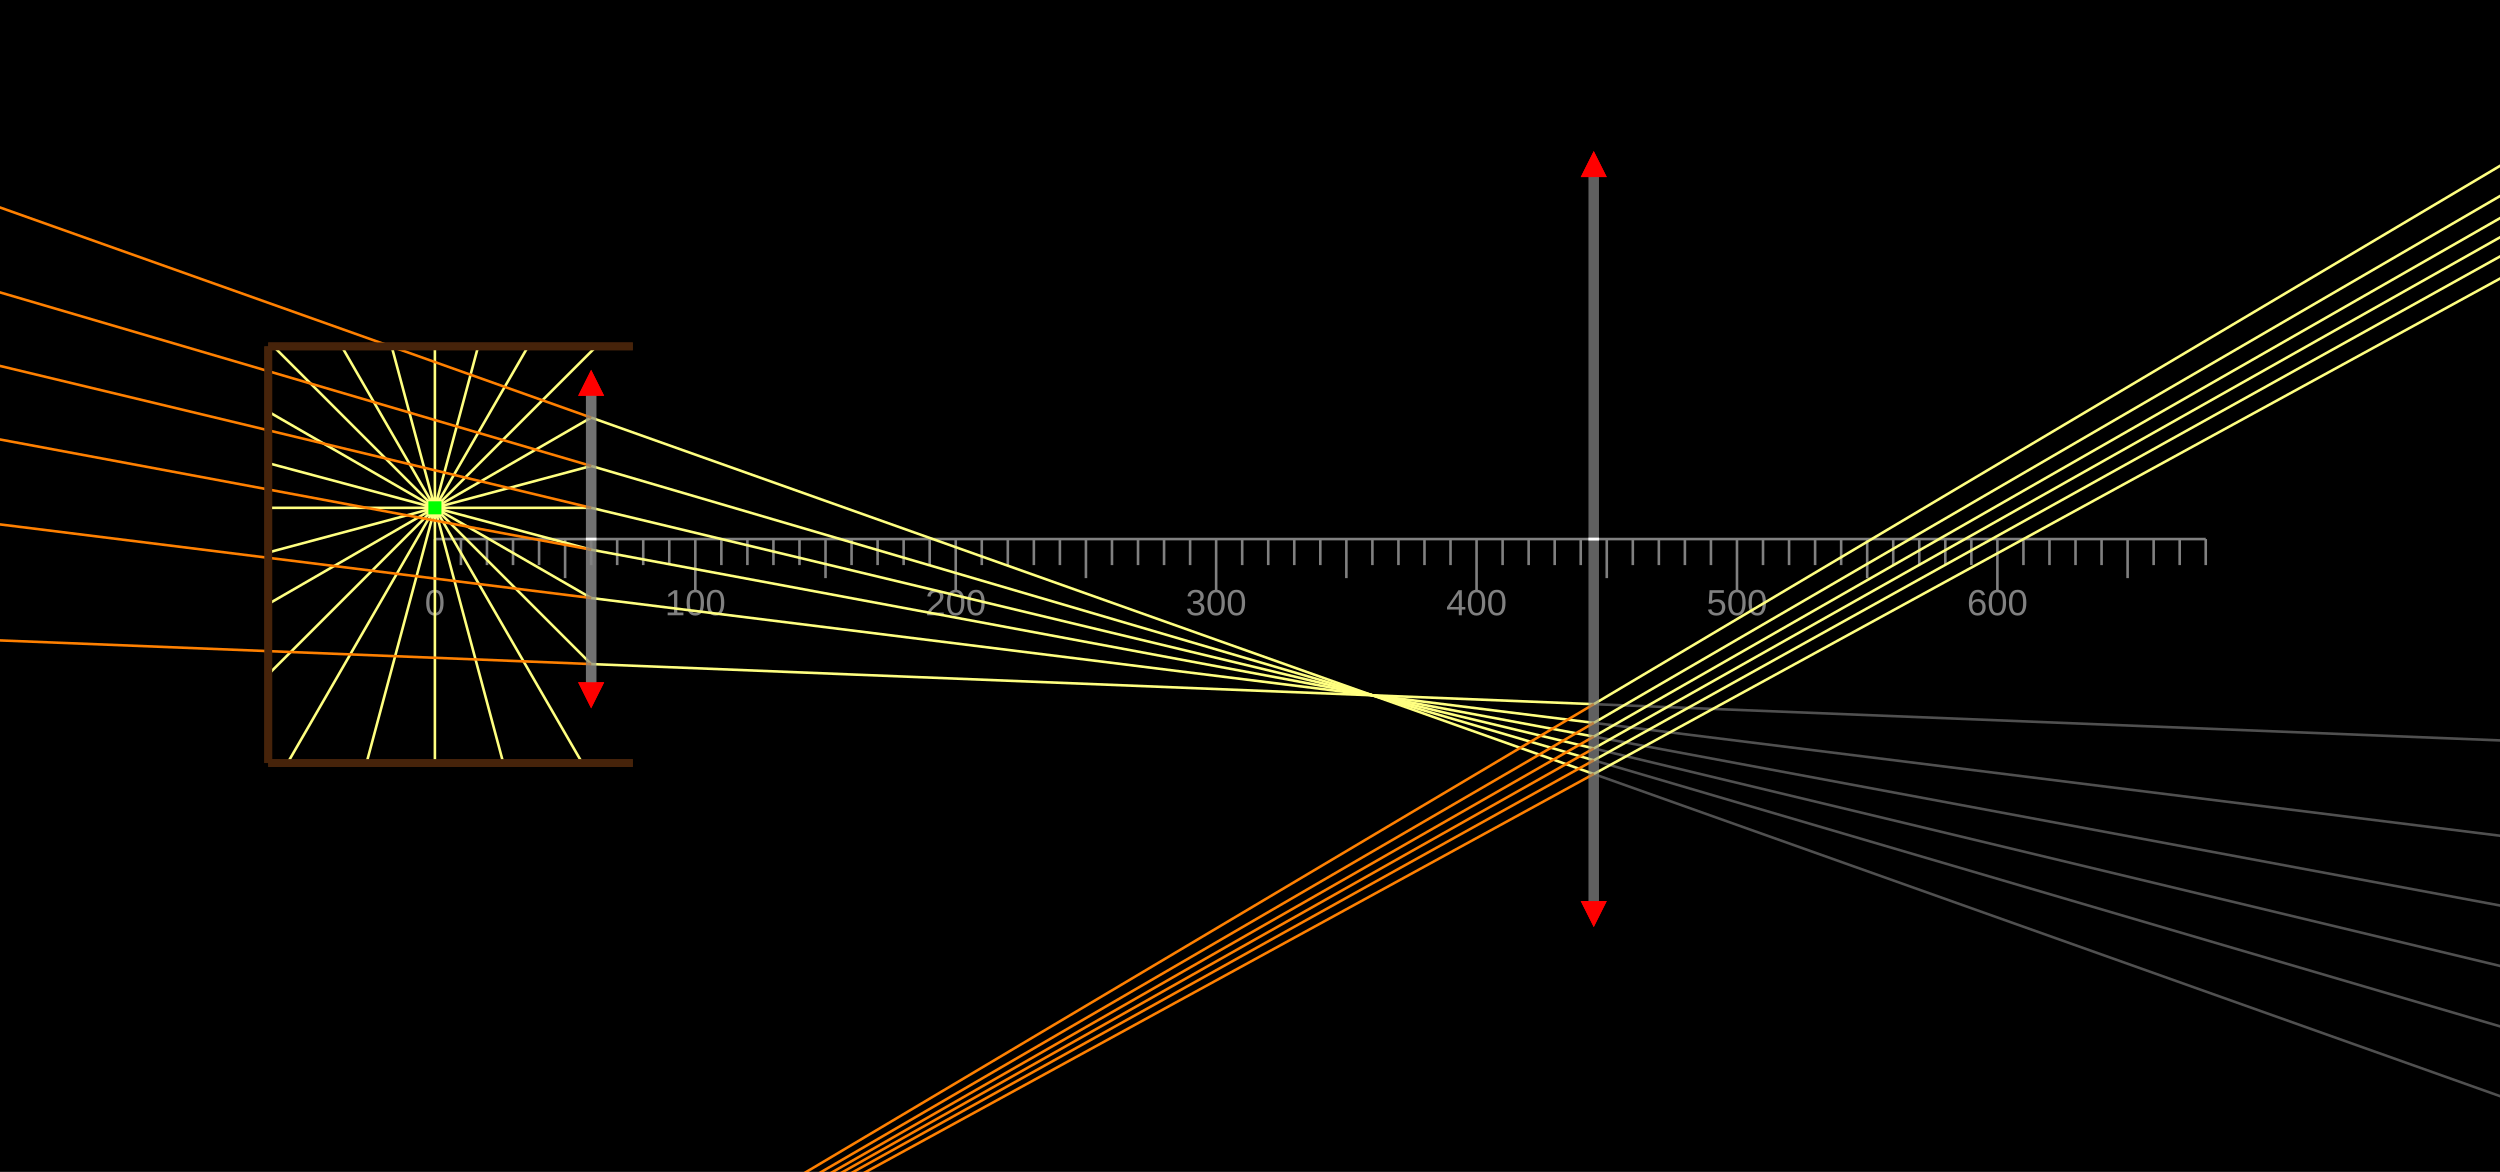
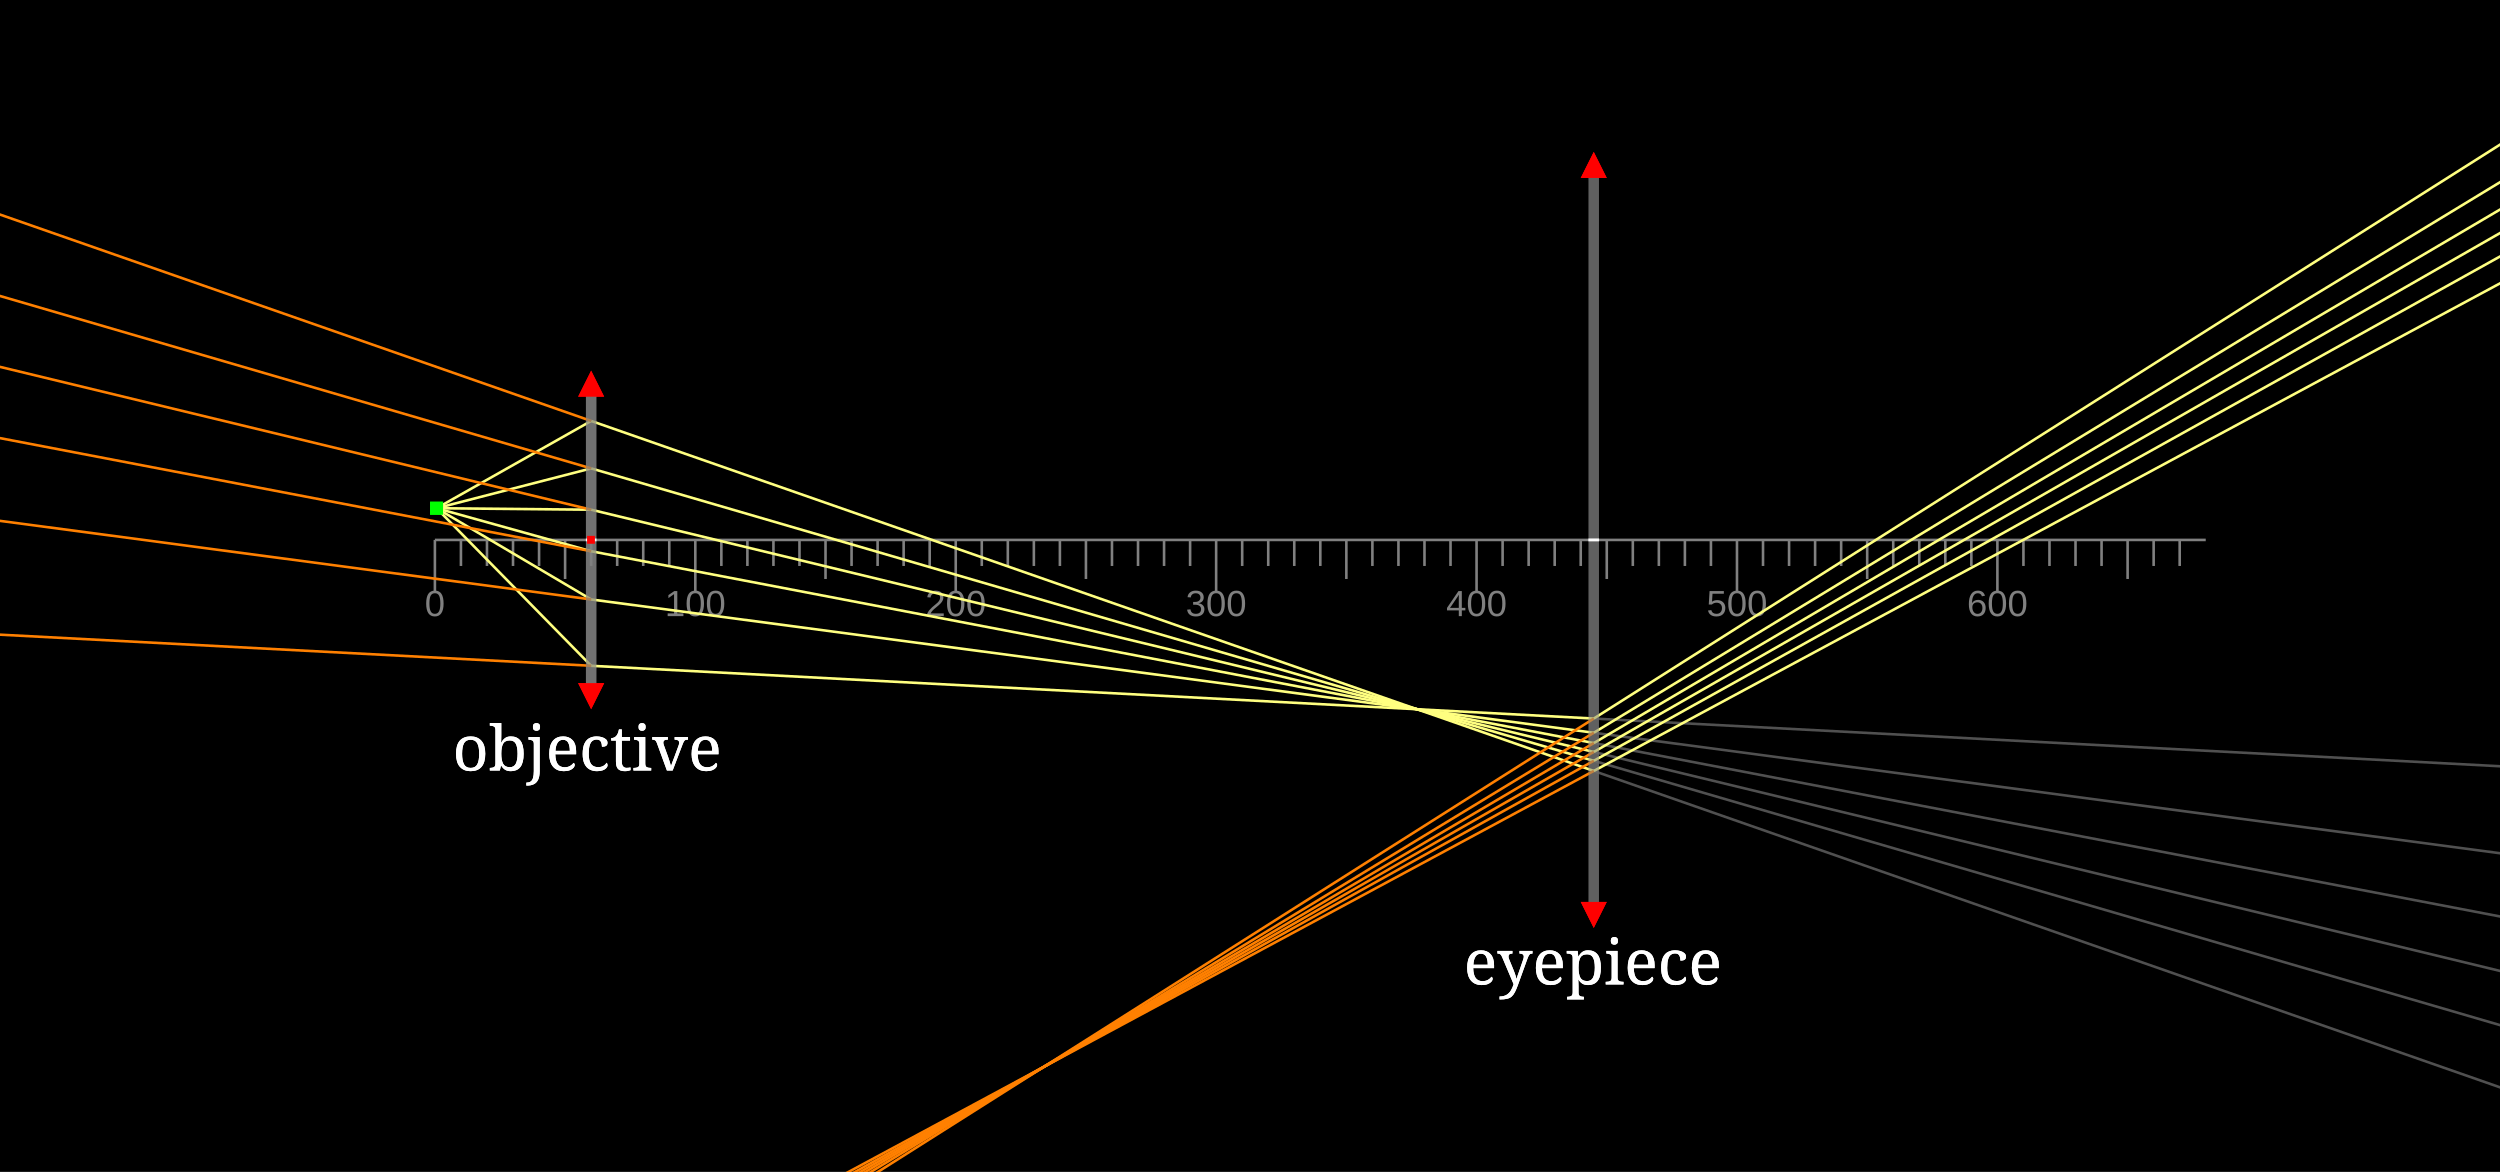
- <svg xmlns="http://www.w3.org/2000/svg" width="960" height="450">
-   <path d="M0 0h960v450H0z" />
-   <path fill="none" stroke="gray" paint-order="fill stroke markers" d="M167 207h680m-680 0v20" stroke-miterlimit="10" />
-   <text fill="gray" font-family="Arial" font-size="14" text-decoration="normal" text-anchor="middle" dominant-baseline="text-before-edge" transform="translate(167 227)">0</text>
-   <path fill="none" stroke="gray" paint-order="fill stroke markers" d="M177 207v10m10-10v10m10-10v10m10-10v10m10-10v15m10-15v10m10-10v10m10-10v10m10-10v10m10-10v20" stroke-miterlimit="10" />
-   <text fill="gray" font-family="Arial" font-size="14" text-decoration="normal" text-anchor="middle" dominant-baseline="text-before-edge" transform="translate(267 227)">100</text>
-   <path fill="none" stroke="gray" paint-order="fill stroke markers" d="M277 207v10m10-10v10m10-10v10m10-10v10m10-10v15m10-15v10m10-10v10m10-10v10m10-10v10m10-10v20" stroke-miterlimit="10" />
-   <text fill="gray" font-family="Arial" font-size="14" text-decoration="normal" text-anchor="middle" dominant-baseline="text-before-edge" transform="translate(367 227)">200</text>
-   <path fill="none" stroke="gray" paint-order="fill stroke markers" d="M377 207v10m10-10v10m10-10v10m10-10v10m10-10v15m10-15v10m10-10v10m10-10v10m10-10v10m10-10v20" stroke-miterlimit="10" />
-   <text fill="gray" font-family="Arial" font-size="14" text-decoration="normal" text-anchor="middle" dominant-baseline="text-before-edge" transform="translate(467 227)">300</text>
-   <path fill="none" stroke="gray" paint-order="fill stroke markers" d="M477 207v10m10-10v10m10-10v10m10-10v10m10-10v15m10-15v10m10-10v10m10-10v10m10-10v10m10-10v20" stroke-miterlimit="10" />
-   <text fill="gray" font-family="Arial" font-size="14" text-decoration="normal" text-anchor="middle" dominant-baseline="text-before-edge" transform="translate(567 227)">400</text>
-   <path fill="none" stroke="gray" paint-order="fill stroke markers" d="M577 207v10m10-10v10m10-10v10m10-10v10m10-10v15m10-15v10m10-10v10m10-10v10m10-10v10m10-10v20" stroke-miterlimit="10" />
-   <text fill="gray" font-family="Arial" font-size="14" text-decoration="normal" text-anchor="middle" dominant-baseline="text-before-edge" transform="translate(667 227)">500</text>
-   <path fill="none" stroke="gray" paint-order="fill stroke markers" d="M677 207v10m10-10v10m10-10v10m10-10v10m10-10v15m10-15v10m10-10v10m10-10v10m10-10v10m10-10v20" stroke-miterlimit="10" />
-   <text fill="gray" font-family="Arial" font-size="14" text-decoration="normal" text-anchor="middle" dominant-baseline="text-before-edge" transform="translate(767 227)">600</text>
-   <path fill="none" stroke="gray" paint-order="fill stroke markers" d="M777 207v10m10-10v10m10-10v10m10-10v10m10-10v15m10-15v10m10-10v10m10-10v10" stroke-miterlimit="10" />
-   <path fill="#0F0" d="M164.5 192.5h5v5h-5z" />
-   <path fill="none" stroke="gray" paint-order="fill stroke markers" d="M612 63v288" stroke-miterlimit="10" stroke-width="4" stroke-opacity=".5" />
-   <path fill="none" stroke="#FFF" paint-order="fill stroke markers" d="M610 207h4" stroke-miterlimit="10" />
-   <path fill="red" paint-order="stroke fill markers" d="m612 58 5 10h-10M612 356l5-10h-10" />
-   <path fill="none" stroke="gray" paint-order="fill stroke markers" d="M227 147v120" stroke-miterlimit="10" stroke-width="4" stroke-opacity=".667" />
-   <path fill="none" stroke="#FFF" paint-order="fill stroke markers" d="M225 207h4" stroke-miterlimit="10" />
-   <path fill="red" paint-order="stroke fill markers" d="m227 142 5 10h-10M227 272l5-10h-10" />
-   <path fill="none" stroke="#46230A" paint-order="fill stroke markers" d="M243 133H103M103 293V133M243 293H103" stroke-miterlimit="10" stroke-width="3" />
-   <path fill="none" stroke="#FFFF80" paint-order="fill stroke markers" d="M167 195v98M167 195l26.259 98M167 195l56.58 98M167 195l60 60M167 195l60 34.641M167 195l60 16.077M167 195h60M167 195l60-16.077M167 195l60-34.641M167 195l62-62M167 195l35.796-62M167 195l16.613-62M167 195v-62M167 195l-16.613-62M167 195l-35.796-62M167 195l-62-62M167 195l-64-36.95M167 195l-64-17.149M167 195h-64M167 195l-64 17.149M167 195l-64 36.95M167 195l-64 64M167 195l-56.58 98M167 195l-26.259 98M227 255l385 15.4" stroke-miterlimit="10" />
-   <path fill="none" stroke="#FF8000" paint-order="fill stroke markers" d="m227 255-2396.084-95.843" stroke-miterlimit="10" />
-   <path fill="none" stroke="#505050" paint-order="fill stroke markers" d="m612 270.4 2796.164 111.847" stroke-miterlimit="10" />
-   <path fill="none" stroke="#FFFF80" paint-order="fill stroke markers" d="m227 229.641 385 47.944" stroke-miterlimit="10" />
-   <path fill="none" stroke="#FF8000" paint-order="fill stroke markers" d="m227 229.641-2354.455-293.2" stroke-miterlimit="10" />
-   <path fill="none" stroke="#505050" paint-order="fill stroke markers" d="m612 277.585 2784.08 346.701" stroke-miterlimit="10" />
-   <path fill="none" stroke="#FFFF80" paint-order="fill stroke markers" d="m227 211.077 385 71.768" stroke-miterlimit="10" />
-   <path fill="none" stroke="#FF8000" paint-order="fill stroke markers" d="m227 211.077-2314.212-431.393" stroke-miterlimit="10" />
-   <path fill="none" stroke="#505050" paint-order="fill stroke markers" d="m612 282.845 2763.245 515.097" stroke-miterlimit="10" />
-   <path fill="none" stroke="#FFFF80" paint-order="fill stroke markers" d="m227 195 385 92.4" stroke-miterlimit="10" />
-   <path fill="none" stroke="#FF8000" paint-order="fill stroke markers" d="m227 195-2273.442-545.626" stroke-miterlimit="10" />
-   <path fill="none" stroke="#505050" paint-order="fill stroke markers" d="m612 287.4 2737.66 657.038" stroke-miterlimit="10" />
-   <path fill="none" stroke="#FFFF80" paint-order="fill stroke markers" d="m227 178.923 385 113.032" stroke-miterlimit="10" />
-   <path fill="none" stroke="#FF8000" paint-order="fill stroke markers" d="m227 178.923-2227.89-654.086" stroke-miterlimit="10" />
-   <path fill="none" stroke="#505050" paint-order="fill stroke markers" d="m612 291.955 2705.754 794.382" stroke-miterlimit="10" />
-   <path fill="none" stroke="#FFFF80" paint-order="fill stroke markers" d="m227 160.359 385 136.856" stroke-miterlimit="10" />
-   <path fill="none" stroke="#FF8000" paint-order="fill stroke markers" d="m227 160.359-2170.317-771.483" stroke-miterlimit="10" />
-   <path fill="none" stroke="#505050" paint-order="fill stroke markers" d="m612 297.215 2662.03 946.272" stroke-miterlimit="10" />
-   <path fill="none" stroke="#FFFF80" paint-order="fill stroke markers" d="m612 270.4 2405.953-1429.136" stroke-miterlimit="10" />
-   <path fill="none" stroke="#FF8000" paint-order="fill stroke markers" d="m612 270.4-2405.953 1429.136" stroke-miterlimit="10" />
-   <path fill="none" stroke="#FFFF80" paint-order="fill stroke markers" d="m612 277.585 2425.527-1410.009" stroke-miterlimit="10" />
-   <path fill="none" stroke="#FF8000" paint-order="fill stroke markers" d="m612 277.585-2425.527 1410.009" stroke-miterlimit="10" />
-   <path fill="none" stroke="#FFFF80" paint-order="fill stroke markers" d="m612 282.845 2439.856-1395.691" stroke-miterlimit="10" />
-   <path fill="none" stroke="#FF8000" paint-order="fill stroke markers" d="m612 282.845-2439.856 1395.691" stroke-miterlimit="10" />
-   <path fill="none" stroke="#FFFF80" paint-order="fill stroke markers" d="m612 287.4 2452.26-1383.075" stroke-miterlimit="10" />
-   <path fill="none" stroke="#FF8000" paint-order="fill stroke markers" d="m612 287.4-2452.26 1383.075" stroke-miterlimit="10" />
-   <path fill="none" stroke="#FFFF80" paint-order="fill stroke markers" d="M612 291.955 3076.66-1078.3" stroke-miterlimit="10" />
-   <path fill="none" stroke="#FF8000" paint-order="fill stroke markers" d="m612 291.955-2464.66 1370.256" stroke-miterlimit="10" />
-   <path fill="none" stroke="#FFFF80" paint-order="fill stroke markers" d="m612 297.215 2478.966-1355.2" stroke-miterlimit="10" />
-   <path fill="none" stroke="#FF8000" paint-order="fill stroke markers" d="m612 297.215-2478.966 1355.2" stroke-miterlimit="10" />
-   <path fill="#0F0" d="M164.5 192.5h5v5h-5z" />
-   <path fill="none" stroke="gray" paint-order="fill stroke markers" d="M612 63v288" stroke-miterlimit="10" stroke-width="4" stroke-opacity=".5" />
-   <path fill="none" stroke="#FFF" paint-order="fill stroke markers" d="M610 207h4" stroke-miterlimit="10" />
-   <path fill="red" paint-order="stroke fill markers" d="m612 58 5 10h-10M612 356l5-10h-10" />
-   <path fill="none" stroke="gray" paint-order="fill stroke markers" d="M227 147v120" stroke-miterlimit="10" stroke-width="4" stroke-opacity=".667" />
-   <path fill="none" stroke="#FFF" paint-order="fill stroke markers" d="M225 207h4" stroke-miterlimit="10" />
-   <path fill="red" paint-order="stroke fill markers" d="m227 142 5 10h-10M227 272l5-10h-10" />
-   <path fill="none" stroke="#46230A" paint-order="fill stroke markers" d="M243 133H103M103 293V133M243 293H103" stroke-miterlimit="10" stroke-width="3" />
+ <svg xmlns="http://www.w3.org/2000/svg" version="1.1" width="960" height="450">
+   <defs />
+   <g>
+     <rect fill="black" stroke="none" x="0" y="0" width="960" height="450" />
+     <g />
+     <path fill="none" stroke="rgb(128,128,128)" paint-order="fill stroke markers" d=" M 167 207.333 L 847 207.333 M 167 207.333 L 167 227.333" stroke-miterlimit="10" stroke-dasharray="" />
+     <g transform="translate(167,227.3333) rotate(0,0,0)">
+       <text fill="rgb(128,128,128)" stroke="none" font-family="Arial" font-size="14px" font-style="normal" font-weight="normal" text-decoration="normal" x="0" y="0" text-anchor="middle" dominant-baseline="text-before-edge">0</text>
+     </g>
+     <path fill="none" stroke="rgb(128,128,128)" paint-order="fill stroke markers" d=" M 177 207.333 L 177 217.333 M 187 207.333 L 187 217.333 M 197 207.333 L 197 217.333 M 207 207.333 L 207 217.333 M 217 207.333 L 217 222.333 M 227 207.333 L 227 217.333 M 237 207.333 L 237 217.333 M 247 207.333 L 247 217.333 M 257 207.333 L 257 217.333 M 267 207.333 L 267 227.333" stroke-miterlimit="10" stroke-dasharray="" />
+     <g transform="translate(267,227.3333) rotate(0,0,0)">
+       <text fill="rgb(128,128,128)" stroke="none" font-family="Arial" font-size="14px" font-style="normal" font-weight="normal" text-decoration="normal" x="0" y="0" text-anchor="middle" dominant-baseline="text-before-edge">100</text>
+     </g>
+     <path fill="none" stroke="rgb(128,128,128)" paint-order="fill stroke markers" d=" M 277 207.333 L 277 217.333 M 287 207.333 L 287 217.333 M 297 207.333 L 297 217.333 M 307 207.333 L 307 217.333 M 317 207.333 L 317 222.333 M 327 207.333 L 327 217.333 M 337 207.333 L 337 217.333 M 347 207.333 L 347 217.333 M 357 207.333 L 357 217.333 M 367 207.333 L 367 227.333" stroke-miterlimit="10" stroke-dasharray="" />
+     <g transform="translate(367,227.3333) rotate(0,0,0)">
+       <text fill="rgb(128,128,128)" stroke="none" font-family="Arial" font-size="14px" font-style="normal" font-weight="normal" text-decoration="normal" x="0" y="0" text-anchor="middle" dominant-baseline="text-before-edge">200</text>
+     </g>
+     <path fill="none" stroke="rgb(128,128,128)" paint-order="fill stroke markers" d=" M 377 207.333 L 377 217.333 M 387 207.333 L 387 217.333 M 397 207.333 L 397 217.333 M 407 207.333 L 407 217.333 M 417 207.333 L 417 222.333 M 427 207.333 L 427 217.333 M 437 207.333 L 437 217.333 M 447 207.333 L 447 217.333 M 457 207.333 L 457 217.333 M 467 207.333 L 467 227.333" stroke-miterlimit="10" stroke-dasharray="" />
+     <g transform="translate(467,227.3333) rotate(0,0,0)">
+       <text fill="rgb(128,128,128)" stroke="none" font-family="Arial" font-size="14px" font-style="normal" font-weight="normal" text-decoration="normal" x="0" y="0" text-anchor="middle" dominant-baseline="text-before-edge">300</text>
+     </g>
+     <path fill="none" stroke="rgb(128,128,128)" paint-order="fill stroke markers" d=" M 477 207.333 L 477 217.333 M 487 207.333 L 487 217.333 M 497 207.333 L 497 217.333 M 507 207.333 L 507 217.333 M 517 207.333 L 517 222.333 M 527 207.333 L 527 217.333 M 537 207.333 L 537 217.333 M 547 207.333 L 547 217.333 M 557 207.333 L 557 217.333 M 567 207.333 L 567 227.333" stroke-miterlimit="10" stroke-dasharray="" />
+     <g transform="translate(567,227.3333) rotate(0,0,0)">
+       <text fill="rgb(128,128,128)" stroke="none" font-family="Arial" font-size="14px" font-style="normal" font-weight="normal" text-decoration="normal" x="0" y="0" text-anchor="middle" dominant-baseline="text-before-edge">400</text>
+     </g>
+     <path fill="none" stroke="rgb(128,128,128)" paint-order="fill stroke markers" d=" M 577 207.333 L 577 217.333 M 587 207.333 L 587 217.333 M 597 207.333 L 597 217.333 M 607 207.333 L 607 217.333 M 617 207.333 L 617 222.333 M 627 207.333 L 627 217.333 M 637 207.333 L 637 217.333 M 647 207.333 L 647 217.333 M 657 207.333 L 657 217.333 M 667 207.333 L 667 227.333" stroke-miterlimit="10" stroke-dasharray="" />
+     <g transform="translate(667,227.3333) rotate(0,0,0)">
+       <text fill="rgb(128,128,128)" stroke="none" font-family="Arial" font-size="14px" font-style="normal" font-weight="normal" text-decoration="normal" x="0" y="0" text-anchor="middle" dominant-baseline="text-before-edge">500</text>
+     </g>
+     <path fill="none" stroke="rgb(128,128,128)" paint-order="fill stroke markers" d=" M 677 207.333 L 677 217.333 M 687 207.333 L 687 217.333 M 697 207.333 L 697 217.333 M 707 207.333 L 707 217.333 M 717 207.333 L 717 222.333 M 727 207.333 L 727 217.333 M 737 207.333 L 737 217.333 M 747 207.333 L 747 217.333 M 757 207.333 L 757 217.333 M 767 207.333 L 767 227.333" stroke-miterlimit="10" stroke-dasharray="" />
+     <g transform="translate(767,227.3333) rotate(0,0,0)">
+       <text fill="rgb(128,128,128)" stroke="none" font-family="Arial" font-size="14px" font-style="normal" font-weight="normal" text-decoration="normal" x="0" y="0" text-anchor="middle" dominant-baseline="text-before-edge">600</text>
+     </g>
+     <path fill="none" stroke="rgb(128,128,128)" paint-order="fill stroke markers" d=" M 777 207.333 L 777 217.333 M 787 207.333 L 787 217.333 M 797 207.333 L 797 217.333 M 807 207.333 L 807 217.333 M 817 207.333 L 817 222.333 M 827 207.333 L 827 217.333 M 837 207.333 L 837 217.333" stroke-miterlimit="10" stroke-dasharray="" />
+     <path fill="none" stroke="rgb(128,128,128)" paint-order="fill stroke markers" d=" M 612 63.333 L 612 351.333" stroke-miterlimit="10" stroke-width="4" stroke-opacity="0.5" stroke-dasharray="" />
+     <path fill="none" stroke="rgb(255,255,255)" paint-order="fill stroke markers" d=" M 610 207.333 L 614 207.333" stroke-miterlimit="10" stroke-dasharray="" />
+     <path fill="rgb(255,0,0)" stroke="none" paint-order="stroke fill markers" d=" M 612 58.333 L 617 68.333 L 607 68.333" />
+     <path fill="rgb(255,0,0)" stroke="none" paint-order="stroke fill markers" d=" M 612 356.333 L 617 346.333 L 607 346.333" />
+     <path fill="none" stroke="rgb(128,128,128)" paint-order="fill stroke markers" d=" M 227 147.333 L 227 267.333" stroke-miterlimit="10" stroke-width="4" stroke-opacity="0.667" stroke-dasharray="" />
+     <path fill="none" stroke="rgb(255,255,255)" paint-order="fill stroke markers" d=" M 225 207.333 L 229 207.333" stroke-miterlimit="10" stroke-dasharray="" />
+     <path fill="rgb(255,0,0)" stroke="none" paint-order="stroke fill markers" d=" M 227 142.333 L 232 152.333 L 222 152.333" />
+     <path fill="rgb(255,0,0)" stroke="none" paint-order="stroke fill markers" d=" M 227 272.333 L 232 262.333 L 222 262.333" />
+     <rect fill="rgb(0,255,0)" stroke="none" x="165.141" y="192.663" width="5" height="5" />
+     <rect fill="rgb(255,0,0)" stroke="none" x="225.44" y="205.777" width="3" height="3" />
+     <text fill="white" stroke="none" font-family="serif" font-size="24px" font-style="normal" font-weight="normal" text-decoration="normal" x="173.807" y="302.925" text-anchor="start" dominant-baseline="text-after-edge">objective</text>
+     <text fill="white" stroke="none" font-family="serif" font-size="24px" font-style="normal" font-weight="normal" text-decoration="normal" x="562.074" y="385.059" text-anchor="start" dominant-baseline="text-after-edge">eyepiece</text>
+     <path fill="none" stroke="rgb(255,255,128)" paint-order="fill stroke markers" d=" M 167.641 195.163 L 227 161.642" stroke-miterlimit="10" stroke-dasharray="" />
+     <path fill="none" stroke="rgb(255,255,128)" paint-order="fill stroke markers" d=" M 167.641 195.163 L 227 179.862" stroke-miterlimit="10" stroke-dasharray="" />
+     <path fill="none" stroke="rgb(255,255,128)" paint-order="fill stroke markers" d=" M 167.641 195.163 L 227 195.728" stroke-miterlimit="10" stroke-dasharray="" />
+     <path fill="none" stroke="rgb(255,255,128)" paint-order="fill stroke markers" d=" M 167.641 195.163 L 227 211.676" stroke-miterlimit="10" stroke-dasharray="" />
+     <path fill="none" stroke="rgb(255,255,128)" paint-order="fill stroke markers" d=" M 167.641 195.163 L 227 230.192" stroke-miterlimit="10" stroke-dasharray="" />
+     <path fill="none" stroke="rgb(255,255,128)" paint-order="fill stroke markers" d=" M 167.641 195.163 L 227 255.663" stroke-miterlimit="10" stroke-dasharray="" />
+     <path fill="none" stroke="rgb(255,255,128)" paint-order="fill stroke markers" d=" M 227 161.642 L 612 296.048" stroke-miterlimit="10" stroke-dasharray="" />
+     <path fill="none" stroke="rgb(255,128,0)" paint-order="fill stroke markers" d=" M 227 161.642 L -1763.42 -533.229" stroke-miterlimit="10" stroke-dasharray="" />
+     <path fill="none" stroke="rgb(80,80,80)" paint-order="fill stroke markers" d=" M 612 296.048 L 3092.802 1162.115" stroke-miterlimit="10" stroke-dasharray="" />
+     <path fill="none" stroke="rgb(255,255,128)" paint-order="fill stroke markers" d=" M 227 179.862 L 612 292.149" stroke-miterlimit="10" stroke-dasharray="" />
+     <path fill="none" stroke="rgb(255,128,0)" paint-order="fill stroke markers" d=" M 227 179.862 L -1814.395 -415.518" stroke-miterlimit="10" stroke-dasharray="" />
+     <path fill="none" stroke="rgb(80,80,80)" paint-order="fill stroke markers" d=" M 612 292.149 L 3130.792 1026.763" stroke-miterlimit="10" stroke-dasharray="" />
+     <path fill="none" stroke="rgb(255,255,128)" paint-order="fill stroke markers" d=" M 227 195.728 L 612 288.753" stroke-miterlimit="10" stroke-dasharray="" />
+     <path fill="none" stroke="rgb(255,128,0)" paint-order="fill stroke markers" d=" M 227 195.728 L -1855.388 -307.425" stroke-miterlimit="10" stroke-dasharray="" />
+     <path fill="none" stroke="rgb(80,80,80)" paint-order="fill stroke markers" d=" M 612 288.753 L 3159.041 904.178" stroke-miterlimit="10" stroke-dasharray="" />
+     <path fill="none" stroke="rgb(255,255,128)" paint-order="fill stroke markers" d=" M 227 211.676 L 612 285.34" stroke-miterlimit="10" stroke-dasharray="" />
+     <path fill="none" stroke="rgb(255,128,0)" paint-order="fill stroke markers" d=" M 227 211.676 L -1892.805 -193.922" stroke-miterlimit="10" stroke-dasharray="" />
+     <path fill="none" stroke="rgb(80,80,80)" paint-order="fill stroke markers" d=" M 612 285.34 L 3182.298 777.134" stroke-miterlimit="10" stroke-dasharray="" />
+     <path fill="none" stroke="rgb(255,255,128)" paint-order="fill stroke markers" d=" M 227 230.192 L 612 281.378" stroke-miterlimit="10" stroke-dasharray="" />
+     <path fill="none" stroke="rgb(255,128,0)" paint-order="fill stroke markers" d=" M 227 230.192 L -1930.789 -56.688" stroke-miterlimit="10" stroke-dasharray="" />
+     <path fill="none" stroke="rgb(80,80,80)" paint-order="fill stroke markers" d=" M 612 281.378 L 3202.17 625.743" stroke-miterlimit="10" stroke-dasharray="" />
+     <path fill="none" stroke="rgb(255,255,128)" paint-order="fill stroke markers" d=" M 227 255.663 L 612 275.926" stroke-miterlimit="10" stroke-dasharray="" />
+     <path fill="none" stroke="rgb(255,128,0)" paint-order="fill stroke markers" d=" M 227 255.663 L -1972.203 139.914" stroke-miterlimit="10" stroke-dasharray="" />
+     <path fill="none" stroke="rgb(80,80,80)" paint-order="fill stroke markers" d=" M 612 275.926 L 3215.906 412.976" stroke-miterlimit="10" stroke-dasharray="" />
+     <path fill="none" stroke="rgb(255,255,128)" paint-order="fill stroke markers" d=" M 612 296.048 L 2925.961 -948.957" stroke-miterlimit="10" stroke-dasharray="" />
+     <path fill="none" stroke="rgb(255,128,0)" paint-order="fill stroke markers" d=" M 612 296.048 L -1701.961 1541.053" stroke-miterlimit="10" stroke-dasharray="" />
+     <path fill="none" stroke="rgb(255,255,128)" paint-order="fill stroke markers" d=" M 612 292.149 L 2904.635 -983.704" stroke-miterlimit="10" stroke-dasharray="" />
+     <path fill="none" stroke="rgb(255,128,0)" paint-order="fill stroke markers" d=" M 612 292.149 L -1680.635 1568.001" stroke-miterlimit="10" stroke-dasharray="" />
+     <path fill="none" stroke="rgb(255,255,128)" paint-order="fill stroke markers" d=" M 612 288.753 L 2885.965 -1013.264" stroke-miterlimit="10" stroke-dasharray="" />
+     <path fill="none" stroke="rgb(255,128,0)" paint-order="fill stroke markers" d=" M 612 288.753 L -1661.965 1590.77" stroke-miterlimit="10" stroke-dasharray="" />
+     <path fill="none" stroke="rgb(255,255,128)" paint-order="fill stroke markers" d=" M 612 285.34 L 2867.126 -1042.326" stroke-miterlimit="10" stroke-dasharray="" />
+     <path fill="none" stroke="rgb(255,128,0)" paint-order="fill stroke markers" d=" M 612 285.34 L -1643.126 1613.007" stroke-miterlimit="10" stroke-dasharray="" />
+     <path fill="none" stroke="rgb(255,255,128)" paint-order="fill stroke markers" d=" M 612 281.378 L 2845.181 -1075.262" stroke-miterlimit="10" stroke-dasharray="" />
+     <path fill="none" stroke="rgb(255,128,0)" paint-order="fill stroke markers" d=" M 612 281.378 L -1621.181 1638.018" stroke-miterlimit="10" stroke-dasharray="" />
+     <path fill="none" stroke="rgb(255,255,128)" paint-order="fill stroke markers" d=" M 612 275.926 L 2814.909 -1119.173" stroke-miterlimit="10" stroke-dasharray="" />
+     <path fill="none" stroke="rgb(255,128,0)" paint-order="fill stroke markers" d=" M 612 275.926 L -1590.909 1671.026" stroke-miterlimit="10" stroke-dasharray="" />
+     <path fill="none" stroke="rgb(128,128,128)" paint-order="fill stroke markers" d=" M 612 63.333 L 612 351.333" stroke-miterlimit="10" stroke-width="4" stroke-opacity="0.5" stroke-dasharray="" />
+     <path fill="none" stroke="rgb(255,255,255)" paint-order="fill stroke markers" d=" M 610 207.333 L 614 207.333" stroke-miterlimit="10" stroke-dasharray="" />
+     <path fill="rgb(255,0,0)" stroke="none" paint-order="stroke fill markers" d=" M 612 58.333 L 617 68.333 L 607 68.333" />
+     <path fill="rgb(255,0,0)" stroke="none" paint-order="stroke fill markers" d=" M 612 356.333 L 617 346.333 L 607 346.333" />
+     <path fill="none" stroke="rgb(128,128,128)" paint-order="fill stroke markers" d=" M 227 147.333 L 227 267.333" stroke-miterlimit="10" stroke-width="4" stroke-opacity="0.667" stroke-dasharray="" />
+     <path fill="none" stroke="rgb(255,255,255)" paint-order="fill stroke markers" d=" M 225 207.333 L 229 207.333" stroke-miterlimit="10" stroke-dasharray="" />
+     <path fill="rgb(255,0,0)" stroke="none" paint-order="stroke fill markers" d=" M 227 142.333 L 232 152.333 L 222 152.333" />
+     <path fill="rgb(255,0,0)" stroke="none" paint-order="stroke fill markers" d=" M 227 272.333 L 232 262.333 L 222 262.333" />
+     <rect fill="rgb(0,255,0)" stroke="none" x="165.141" y="192.663" width="5" height="5" />
+     <rect fill="rgb(255,0,0)" stroke="none" x="225.44" y="205.777" width="3" height="3" />
+     <text fill="white" stroke="none" font-family="serif" font-size="24px" font-style="normal" font-weight="normal" text-decoration="normal" x="173.807" y="302.925" text-anchor="start" dominant-baseline="text-after-edge">objective</text>
+     <text fill="white" stroke="none" font-family="serif" font-size="24px" font-style="normal" font-weight="normal" text-decoration="normal" x="562.074" y="385.059" text-anchor="start" dominant-baseline="text-after-edge">eyepiece</text>
+   </g>
</svg>
